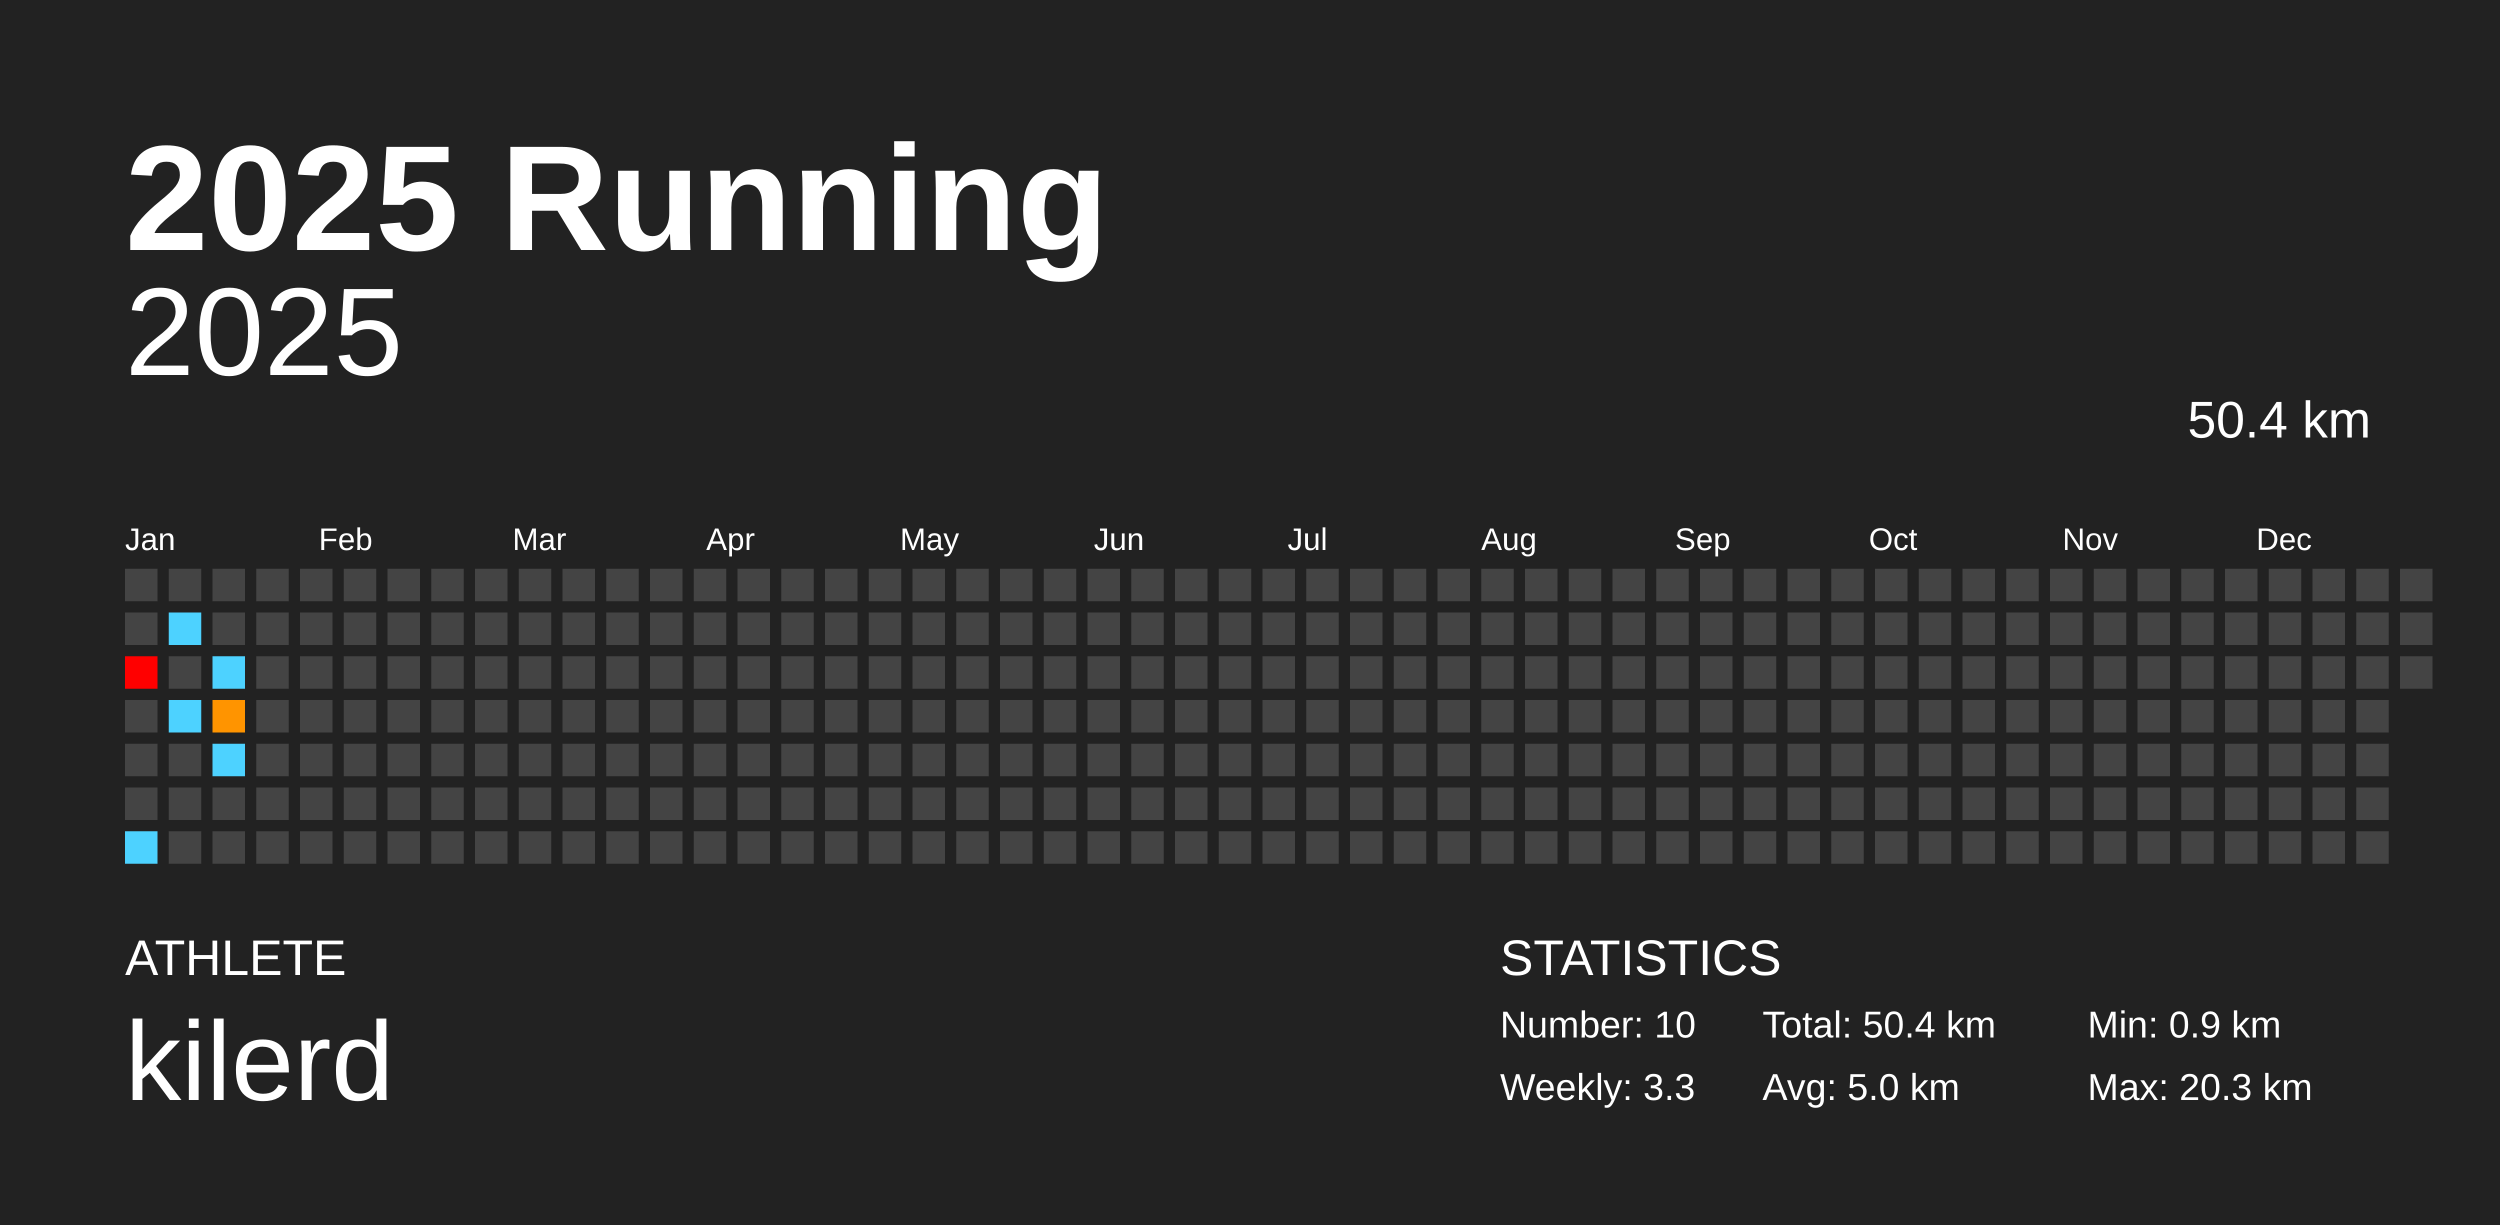
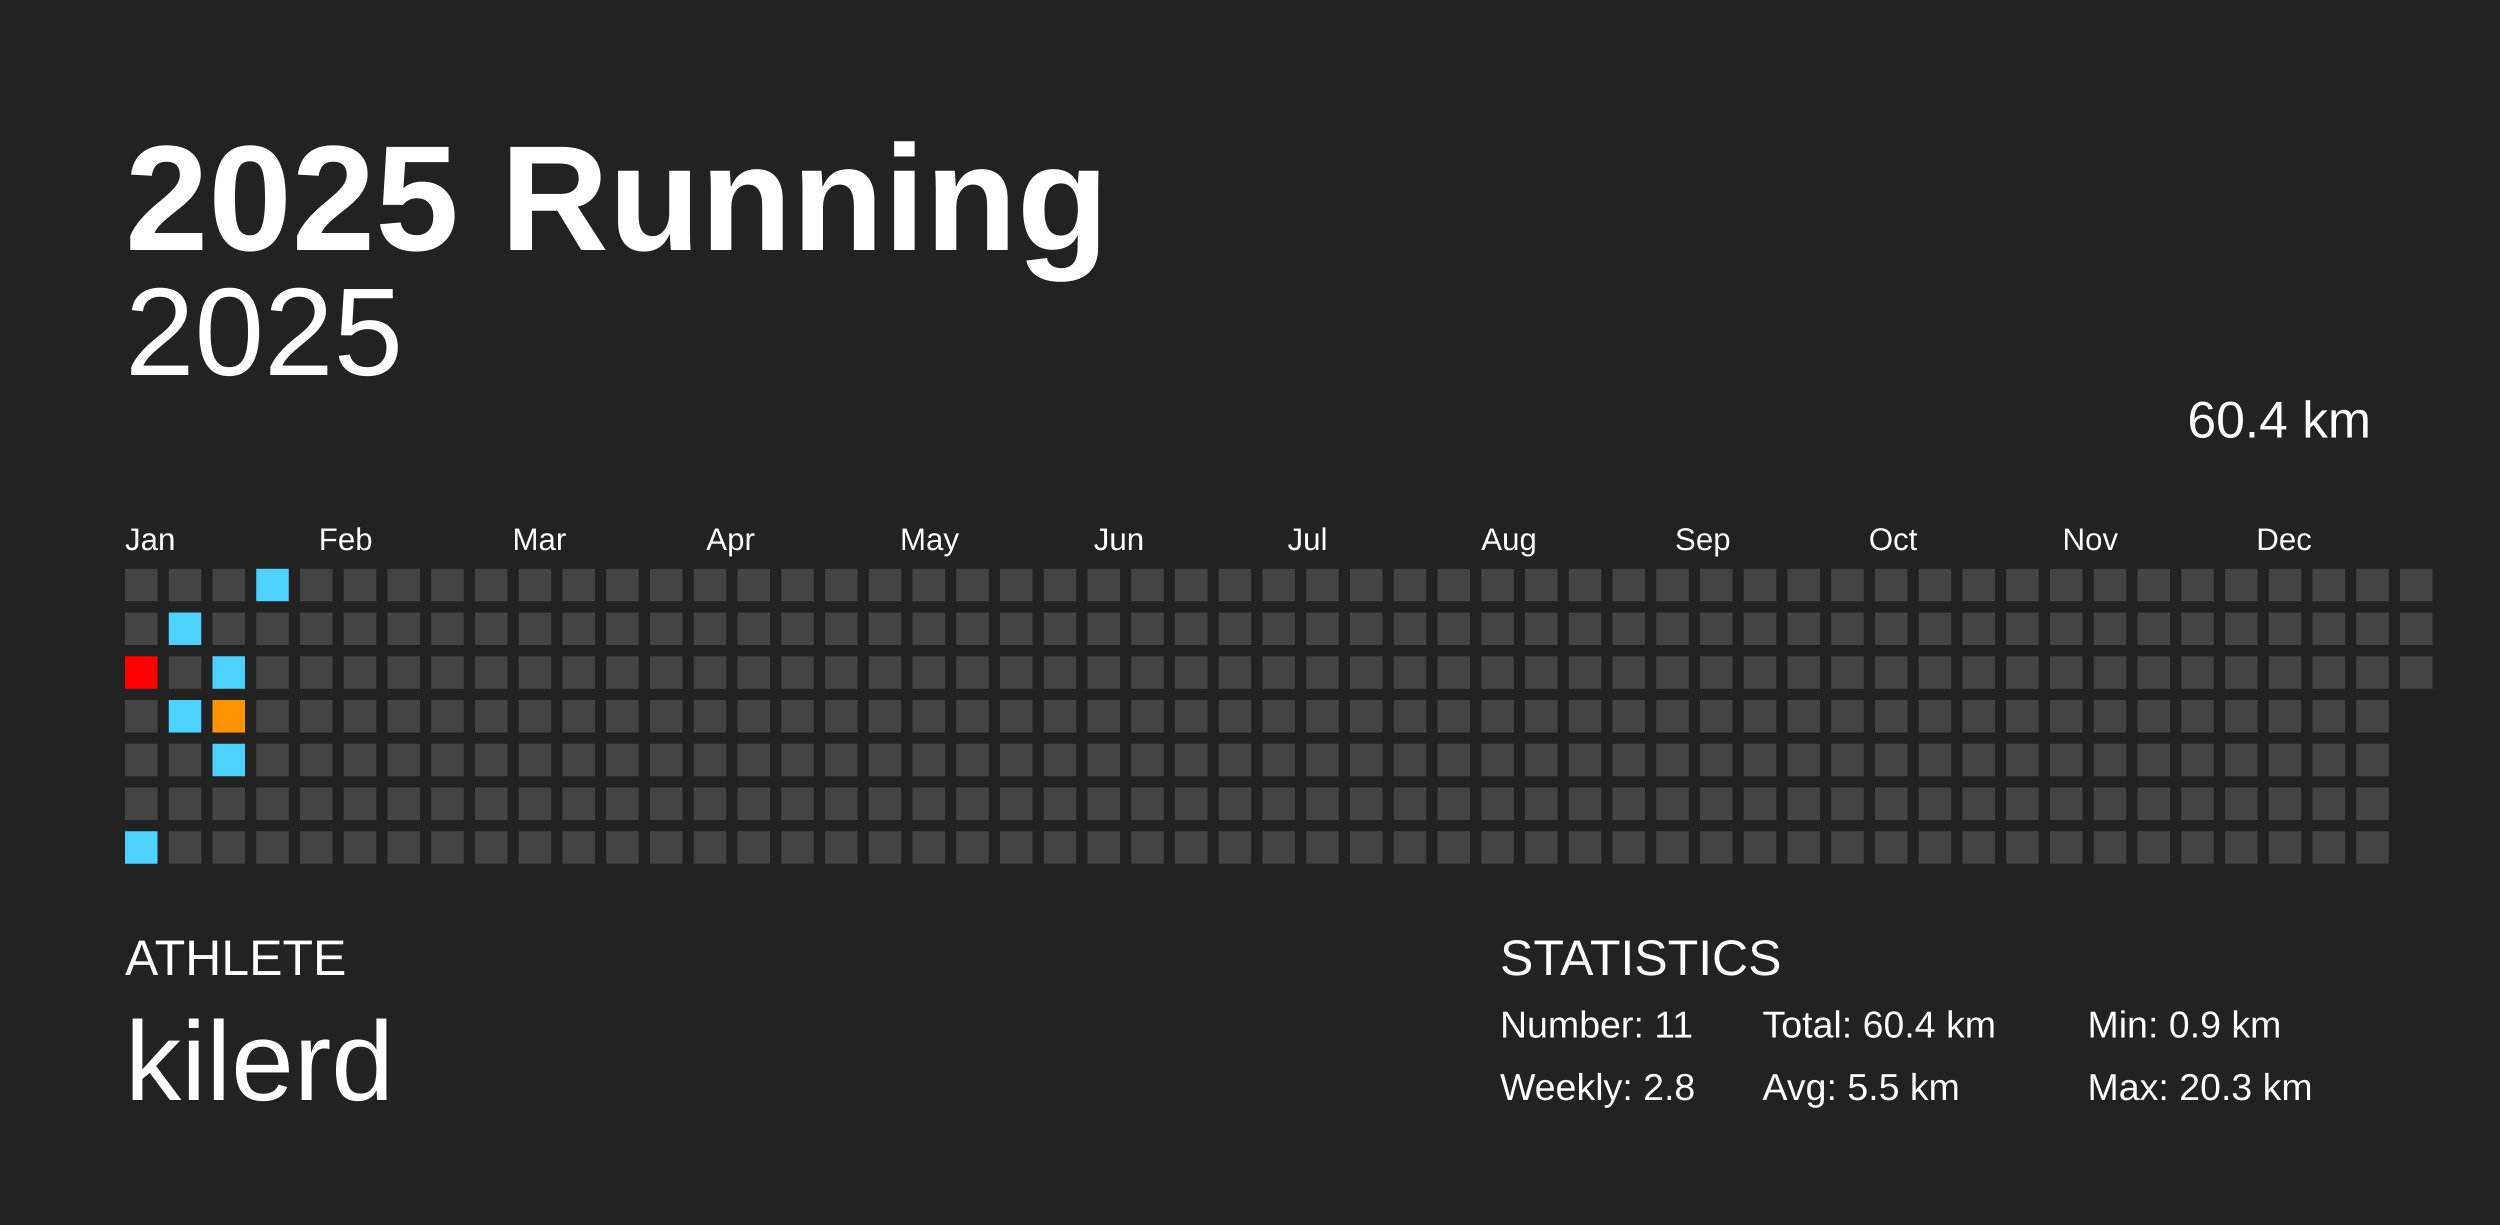
<svg xmlns="http://www.w3.org/2000/svg" baseProfile="full" height="98mm" version="1.1" viewBox="0,0,200,98" width="200mm">
  <defs />
  <rect fill="#222222" height="98" width="200" x="0" y="0" />
  <text fill="#FFFFFF" style="font-size:12px; font-family:Arial; font-weight:bold;" x="10" y="20">2025 Running</text>
  <text fill="#FFFFFF" style="font-size:4px; font-family:Arial" x="10" y="78">ATHLETE</text>
  <text fill="#FFFFFF" style="font-size:9px; font-family:Arial" x="10" y="88">kilerd</text>
  <text fill="#FFFFFF" style="font-size:4px; font-family:Arial" x="120" y="78">STATISTICS</text>
-   <text fill="#FFFFFF" style="font-size:3px; font-family:Arial" x="120" y="83">Number: 10</text>
-   <text fill="#FFFFFF" style="font-size:3px; font-family:Arial" x="120" y="88">Weekly: 3.3</text>
-   <text fill="#FFFFFF" style="font-size:3px; font-family:Arial" x="141" y="83">Total: 50.4 km</text>
-   <text fill="#FFFFFF" style="font-size:3px; font-family:Arial" x="141" y="88">Avg: 5.0 km</text>
+   <text fill="#FFFFFF" style="font-size:3px; font-family:Arial" x="120" y="83">Number: 11</text>
+   <text fill="#FFFFFF" style="font-size:3px; font-family:Arial" x="120" y="88">Weekly: 2.8</text>
+   <text fill="#FFFFFF" style="font-size:3px; font-family:Arial" x="141" y="83">Total: 60.4 km</text>
+   <text fill="#FFFFFF" style="font-size:3px; font-family:Arial" x="141" y="88">Avg: 5.5 km</text>
  <text fill="#FFFFFF" style="font-size:3px; font-family:Arial" x="167" y="83">Min: 0.9 km</text>
  <text fill="#FFFFFF" style="font-size:3px; font-family:Arial" x="167" y="88">Max: 20.3 km</text>
  <text alignment-baseline="hanging" fill="#FFFFFF" style="font-size:10.0px; font-family:Arial;" x="10" y="30">2025</text>
-   <text alignment-baseline="hanging" fill="#FFFFFF" style="font-size:4.125px; font-family:Arial;" x="175" y="35">50.4 km</text>
+   <text alignment-baseline="hanging" fill="#FFFFFF" style="font-size:4.125px; font-family:Arial;" x="175" y="35">60.4 km</text>
  <text fill="#FFFFFF" style="font-size:2.5px; font-family:Arial" x="10.0" y="44">Jan</text>
  <text fill="#FFFFFF" style="font-size:2.5px; font-family:Arial" x="25.5" y="44">Feb</text>
  <text fill="#FFFFFF" style="font-size:2.5px; font-family:Arial" x="41.0" y="44">Mar</text>
  <text fill="#FFFFFF" style="font-size:2.5px; font-family:Arial" x="56.5" y="44">Apr</text>
  <text fill="#FFFFFF" style="font-size:2.5px; font-family:Arial" x="72.0" y="44">May</text>
  <text fill="#FFFFFF" style="font-size:2.5px; font-family:Arial" x="87.5" y="44">Jun</text>
  <text fill="#FFFFFF" style="font-size:2.5px; font-family:Arial" x="103.0" y="44">Jul</text>
  <text fill="#FFFFFF" style="font-size:2.5px; font-family:Arial" x="118.5" y="44">Aug</text>
  <text fill="#FFFFFF" style="font-size:2.5px; font-family:Arial" x="134.0" y="44">Sep</text>
  <text fill="#FFFFFF" style="font-size:2.5px; font-family:Arial" x="149.5" y="44">Oct</text>
  <text fill="#FFFFFF" style="font-size:2.5px; font-family:Arial" x="165.0" y="44">Nov</text>
  <text fill="#FFFFFF" style="font-size:2.5px; font-family:Arial" x="180.5" y="44">Dec</text>
  <rect fill="#444444" height="2.6" width="2.6" x="10.0" y="45.5" />
  <rect fill="#444444" height="2.6" width="2.6" x="10.0" y="49.0" />
  <rect fill="red" height="2.6" width="2.6" x="10.0" y="52.5" />
  <rect fill="#444444" height="2.6" width="2.6" x="10.0" y="56.0" />
  <rect fill="#444444" height="2.6" width="2.6" x="10.0" y="59.5" />
  <rect fill="#444444" height="2.6" width="2.6" x="10.0" y="63.0" />
  <rect fill="#4dd2ff" height="2.6" width="2.6" x="10.0" y="66.5" />
  <rect fill="#444444" height="2.6" width="2.6" x="13.5" y="45.5" />
  <rect fill="#4dd2ff" height="2.6" width="2.6" x="13.5" y="49.0" />
  <rect fill="#444444" height="2.6" width="2.6" x="13.5" y="52.5" />
  <rect fill="#4dd2ff" height="2.6" width="2.6" x="13.5" y="56.0" />
  <rect fill="#444444" height="2.6" width="2.6" x="13.5" y="59.5" />
  <rect fill="#444444" height="2.6" width="2.6" x="13.5" y="63.0" />
  <rect fill="#444444" height="2.6" width="2.6" x="13.5" y="66.5" />
  <rect fill="#444444" height="2.6" width="2.6" x="17.0" y="45.5" />
  <rect fill="#444444" height="2.6" width="2.6" x="17.0" y="49.0" />
  <rect fill="#4dd2ff" height="2.6" width="2.6" x="17.0" y="52.5" />
  <rect fill="#ff9400" height="2.6" width="2.6" x="17.0" y="56.0" />
  <rect fill="#4dd2ff" height="2.6" width="2.6" x="17.0" y="59.5" />
  <rect fill="#444444" height="2.6" width="2.6" x="17.0" y="63.0" />
  <rect fill="#444444" height="2.6" width="2.6" x="17.0" y="66.5" />
-   <rect fill="#444444" height="2.6" width="2.6" x="20.5" y="45.5" />
+   <rect fill="#4dd2ff" height="2.6" width="2.6" x="20.5" y="45.5" />
  <rect fill="#444444" height="2.6" width="2.6" x="20.5" y="49.0" />
  <rect fill="#444444" height="2.6" width="2.6" x="20.5" y="52.5" />
  <rect fill="#444444" height="2.6" width="2.6" x="20.5" y="56.0" />
  <rect fill="#444444" height="2.6" width="2.6" x="20.5" y="59.5" />
  <rect fill="#444444" height="2.6" width="2.6" x="20.5" y="63.0" />
  <rect fill="#444444" height="2.6" width="2.6" x="20.5" y="66.5" />
  <rect fill="#444444" height="2.6" width="2.6" x="24.0" y="45.5" />
  <rect fill="#444444" height="2.6" width="2.6" x="24.0" y="49.0" />
  <rect fill="#444444" height="2.6" width="2.6" x="24.0" y="52.5" />
  <rect fill="#444444" height="2.6" width="2.6" x="24.0" y="56.0" />
  <rect fill="#444444" height="2.6" width="2.6" x="24.0" y="59.5" />
  <rect fill="#444444" height="2.6" width="2.6" x="24.0" y="63.0" />
  <rect fill="#444444" height="2.6" width="2.6" x="24.0" y="66.5" />
  <rect fill="#444444" height="2.6" width="2.6" x="27.5" y="45.5" />
  <rect fill="#444444" height="2.6" width="2.6" x="27.5" y="49.0" />
  <rect fill="#444444" height="2.6" width="2.6" x="27.5" y="52.5" />
  <rect fill="#444444" height="2.6" width="2.6" x="27.5" y="56.0" />
  <rect fill="#444444" height="2.6" width="2.6" x="27.5" y="59.5" />
  <rect fill="#444444" height="2.6" width="2.6" x="27.5" y="63.0" />
  <rect fill="#444444" height="2.6" width="2.6" x="27.5" y="66.5" />
  <rect fill="#444444" height="2.6" width="2.6" x="31.0" y="45.5" />
  <rect fill="#444444" height="2.6" width="2.6" x="31.0" y="49.0" />
  <rect fill="#444444" height="2.6" width="2.6" x="31.0" y="52.5" />
  <rect fill="#444444" height="2.6" width="2.6" x="31.0" y="56.0" />
  <rect fill="#444444" height="2.6" width="2.6" x="31.0" y="59.5" />
  <rect fill="#444444" height="2.6" width="2.6" x="31.0" y="63.0" />
  <rect fill="#444444" height="2.6" width="2.6" x="31.0" y="66.5" />
  <rect fill="#444444" height="2.6" width="2.6" x="34.5" y="45.5" />
  <rect fill="#444444" height="2.6" width="2.6" x="34.5" y="49.0" />
  <rect fill="#444444" height="2.6" width="2.6" x="34.5" y="52.5" />
  <rect fill="#444444" height="2.6" width="2.6" x="34.5" y="56.0" />
  <rect fill="#444444" height="2.6" width="2.6" x="34.5" y="59.5" />
  <rect fill="#444444" height="2.6" width="2.6" x="34.5" y="63.0" />
  <rect fill="#444444" height="2.6" width="2.6" x="34.5" y="66.5" />
  <rect fill="#444444" height="2.6" width="2.6" x="38.0" y="45.5" />
  <rect fill="#444444" height="2.6" width="2.6" x="38.0" y="49.0" />
  <rect fill="#444444" height="2.6" width="2.6" x="38.0" y="52.5" />
  <rect fill="#444444" height="2.6" width="2.6" x="38.0" y="56.0" />
  <rect fill="#444444" height="2.6" width="2.6" x="38.0" y="59.5" />
  <rect fill="#444444" height="2.6" width="2.6" x="38.0" y="63.0" />
  <rect fill="#444444" height="2.6" width="2.6" x="38.0" y="66.5" />
  <rect fill="#444444" height="2.6" width="2.6" x="41.5" y="45.5" />
  <rect fill="#444444" height="2.6" width="2.6" x="41.5" y="49.0" />
  <rect fill="#444444" height="2.6" width="2.6" x="41.5" y="52.5" />
  <rect fill="#444444" height="2.6" width="2.6" x="41.5" y="56.0" />
  <rect fill="#444444" height="2.6" width="2.6" x="41.5" y="59.5" />
  <rect fill="#444444" height="2.6" width="2.6" x="41.5" y="63.0" />
  <rect fill="#444444" height="2.6" width="2.6" x="41.5" y="66.5" />
  <rect fill="#444444" height="2.6" width="2.6" x="45.0" y="45.5" />
  <rect fill="#444444" height="2.6" width="2.6" x="45.0" y="49.0" />
  <rect fill="#444444" height="2.6" width="2.6" x="45.0" y="52.5" />
  <rect fill="#444444" height="2.6" width="2.6" x="45.0" y="56.0" />
  <rect fill="#444444" height="2.6" width="2.6" x="45.0" y="59.5" />
  <rect fill="#444444" height="2.6" width="2.6" x="45.0" y="63.0" />
  <rect fill="#444444" height="2.6" width="2.6" x="45.0" y="66.5" />
  <rect fill="#444444" height="2.6" width="2.6" x="48.5" y="45.5" />
  <rect fill="#444444" height="2.6" width="2.6" x="48.5" y="49.0" />
  <rect fill="#444444" height="2.6" width="2.6" x="48.5" y="52.5" />
  <rect fill="#444444" height="2.6" width="2.6" x="48.5" y="56.0" />
  <rect fill="#444444" height="2.6" width="2.6" x="48.5" y="59.5" />
  <rect fill="#444444" height="2.6" width="2.6" x="48.5" y="63.0" />
  <rect fill="#444444" height="2.6" width="2.6" x="48.5" y="66.5" />
  <rect fill="#444444" height="2.6" width="2.6" x="52.0" y="45.5" />
  <rect fill="#444444" height="2.6" width="2.6" x="52.0" y="49.0" />
  <rect fill="#444444" height="2.6" width="2.6" x="52.0" y="52.5" />
  <rect fill="#444444" height="2.6" width="2.6" x="52.0" y="56.0" />
  <rect fill="#444444" height="2.6" width="2.6" x="52.0" y="59.5" />
  <rect fill="#444444" height="2.6" width="2.6" x="52.0" y="63.0" />
  <rect fill="#444444" height="2.6" width="2.6" x="52.0" y="66.5" />
  <rect fill="#444444" height="2.6" width="2.6" x="55.5" y="45.5" />
  <rect fill="#444444" height="2.6" width="2.6" x="55.5" y="49.0" />
  <rect fill="#444444" height="2.6" width="2.6" x="55.5" y="52.5" />
  <rect fill="#444444" height="2.6" width="2.6" x="55.5" y="56.0" />
  <rect fill="#444444" height="2.6" width="2.6" x="55.5" y="59.5" />
  <rect fill="#444444" height="2.6" width="2.6" x="55.5" y="63.0" />
  <rect fill="#444444" height="2.6" width="2.6" x="55.5" y="66.5" />
  <rect fill="#444444" height="2.6" width="2.6" x="59.0" y="45.5" />
  <rect fill="#444444" height="2.6" width="2.6" x="59.0" y="49.0" />
  <rect fill="#444444" height="2.6" width="2.6" x="59.0" y="52.5" />
  <rect fill="#444444" height="2.6" width="2.6" x="59.0" y="56.0" />
  <rect fill="#444444" height="2.6" width="2.6" x="59.0" y="59.5" />
  <rect fill="#444444" height="2.6" width="2.6" x="59.0" y="63.0" />
  <rect fill="#444444" height="2.6" width="2.6" x="59.0" y="66.5" />
  <rect fill="#444444" height="2.6" width="2.6" x="62.5" y="45.5" />
  <rect fill="#444444" height="2.6" width="2.6" x="62.5" y="49.0" />
  <rect fill="#444444" height="2.6" width="2.6" x="62.5" y="52.5" />
  <rect fill="#444444" height="2.6" width="2.6" x="62.5" y="56.0" />
  <rect fill="#444444" height="2.6" width="2.6" x="62.5" y="59.5" />
  <rect fill="#444444" height="2.6" width="2.6" x="62.5" y="63.0" />
  <rect fill="#444444" height="2.6" width="2.6" x="62.5" y="66.5" />
  <rect fill="#444444" height="2.6" width="2.6" x="66.0" y="45.5" />
  <rect fill="#444444" height="2.6" width="2.6" x="66.0" y="49.0" />
  <rect fill="#444444" height="2.6" width="2.6" x="66.0" y="52.5" />
  <rect fill="#444444" height="2.6" width="2.6" x="66.0" y="56.0" />
  <rect fill="#444444" height="2.6" width="2.6" x="66.0" y="59.5" />
  <rect fill="#444444" height="2.6" width="2.6" x="66.0" y="63.0" />
  <rect fill="#444444" height="2.6" width="2.6" x="66.0" y="66.5" />
  <rect fill="#444444" height="2.6" width="2.6" x="69.5" y="45.5" />
  <rect fill="#444444" height="2.6" width="2.6" x="69.5" y="49.0" />
  <rect fill="#444444" height="2.6" width="2.6" x="69.5" y="52.5" />
  <rect fill="#444444" height="2.6" width="2.6" x="69.5" y="56.0" />
  <rect fill="#444444" height="2.6" width="2.6" x="69.5" y="59.5" />
  <rect fill="#444444" height="2.6" width="2.6" x="69.5" y="63.0" />
  <rect fill="#444444" height="2.6" width="2.6" x="69.5" y="66.5" />
  <rect fill="#444444" height="2.6" width="2.6" x="73.0" y="45.5" />
  <rect fill="#444444" height="2.6" width="2.6" x="73.0" y="49.0" />
  <rect fill="#444444" height="2.6" width="2.6" x="73.0" y="52.5" />
  <rect fill="#444444" height="2.6" width="2.6" x="73.0" y="56.0" />
  <rect fill="#444444" height="2.6" width="2.6" x="73.0" y="59.5" />
  <rect fill="#444444" height="2.6" width="2.6" x="73.0" y="63.0" />
  <rect fill="#444444" height="2.6" width="2.6" x="73.0" y="66.5" />
  <rect fill="#444444" height="2.6" width="2.6" x="76.5" y="45.5" />
  <rect fill="#444444" height="2.6" width="2.6" x="76.5" y="49.0" />
  <rect fill="#444444" height="2.6" width="2.6" x="76.5" y="52.5" />
  <rect fill="#444444" height="2.6" width="2.6" x="76.5" y="56.0" />
  <rect fill="#444444" height="2.6" width="2.6" x="76.5" y="59.5" />
  <rect fill="#444444" height="2.6" width="2.6" x="76.5" y="63.0" />
  <rect fill="#444444" height="2.6" width="2.6" x="76.5" y="66.5" />
  <rect fill="#444444" height="2.6" width="2.6" x="80.0" y="45.5" />
  <rect fill="#444444" height="2.6" width="2.6" x="80.0" y="49.0" />
  <rect fill="#444444" height="2.6" width="2.6" x="80.0" y="52.5" />
  <rect fill="#444444" height="2.6" width="2.6" x="80.0" y="56.0" />
  <rect fill="#444444" height="2.6" width="2.6" x="80.0" y="59.5" />
  <rect fill="#444444" height="2.6" width="2.6" x="80.0" y="63.0" />
  <rect fill="#444444" height="2.6" width="2.6" x="80.0" y="66.5" />
  <rect fill="#444444" height="2.6" width="2.6" x="83.5" y="45.5" />
  <rect fill="#444444" height="2.6" width="2.6" x="83.5" y="49.0" />
  <rect fill="#444444" height="2.6" width="2.6" x="83.5" y="52.5" />
  <rect fill="#444444" height="2.6" width="2.6" x="83.5" y="56.0" />
  <rect fill="#444444" height="2.6" width="2.6" x="83.5" y="59.5" />
  <rect fill="#444444" height="2.6" width="2.6" x="83.5" y="63.0" />
  <rect fill="#444444" height="2.6" width="2.6" x="83.5" y="66.5" />
  <rect fill="#444444" height="2.6" width="2.6" x="87.0" y="45.5" />
  <rect fill="#444444" height="2.6" width="2.6" x="87.0" y="49.0" />
  <rect fill="#444444" height="2.6" width="2.6" x="87.0" y="52.5" />
  <rect fill="#444444" height="2.6" width="2.6" x="87.0" y="56.0" />
  <rect fill="#444444" height="2.6" width="2.6" x="87.0" y="59.5" />
  <rect fill="#444444" height="2.6" width="2.6" x="87.0" y="63.0" />
  <rect fill="#444444" height="2.6" width="2.6" x="87.0" y="66.5" />
  <rect fill="#444444" height="2.6" width="2.6" x="90.5" y="45.5" />
  <rect fill="#444444" height="2.6" width="2.6" x="90.5" y="49.0" />
  <rect fill="#444444" height="2.6" width="2.6" x="90.5" y="52.5" />
  <rect fill="#444444" height="2.6" width="2.6" x="90.5" y="56.0" />
  <rect fill="#444444" height="2.6" width="2.6" x="90.5" y="59.5" />
  <rect fill="#444444" height="2.6" width="2.6" x="90.5" y="63.0" />
  <rect fill="#444444" height="2.6" width="2.6" x="90.5" y="66.5" />
  <rect fill="#444444" height="2.6" width="2.6" x="94.0" y="45.5" />
  <rect fill="#444444" height="2.6" width="2.6" x="94.0" y="49.0" />
  <rect fill="#444444" height="2.6" width="2.6" x="94.0" y="52.5" />
  <rect fill="#444444" height="2.6" width="2.6" x="94.0" y="56.0" />
  <rect fill="#444444" height="2.6" width="2.6" x="94.0" y="59.5" />
  <rect fill="#444444" height="2.6" width="2.6" x="94.0" y="63.0" />
  <rect fill="#444444" height="2.6" width="2.6" x="94.0" y="66.5" />
  <rect fill="#444444" height="2.6" width="2.6" x="97.5" y="45.5" />
  <rect fill="#444444" height="2.6" width="2.6" x="97.5" y="49.0" />
  <rect fill="#444444" height="2.6" width="2.6" x="97.5" y="52.5" />
  <rect fill="#444444" height="2.6" width="2.6" x="97.5" y="56.0" />
  <rect fill="#444444" height="2.6" width="2.6" x="97.5" y="59.5" />
  <rect fill="#444444" height="2.6" width="2.6" x="97.5" y="63.0" />
  <rect fill="#444444" height="2.6" width="2.6" x="97.5" y="66.5" />
  <rect fill="#444444" height="2.6" width="2.6" x="101.0" y="45.5" />
  <rect fill="#444444" height="2.6" width="2.6" x="101.0" y="49.0" />
  <rect fill="#444444" height="2.6" width="2.6" x="101.0" y="52.5" />
  <rect fill="#444444" height="2.6" width="2.6" x="101.0" y="56.0" />
  <rect fill="#444444" height="2.6" width="2.6" x="101.0" y="59.5" />
  <rect fill="#444444" height="2.6" width="2.6" x="101.0" y="63.0" />
  <rect fill="#444444" height="2.6" width="2.6" x="101.0" y="66.5" />
  <rect fill="#444444" height="2.6" width="2.6" x="104.5" y="45.5" />
  <rect fill="#444444" height="2.6" width="2.6" x="104.5" y="49.0" />
  <rect fill="#444444" height="2.6" width="2.6" x="104.5" y="52.5" />
  <rect fill="#444444" height="2.6" width="2.6" x="104.5" y="56.0" />
  <rect fill="#444444" height="2.6" width="2.6" x="104.5" y="59.5" />
  <rect fill="#444444" height="2.6" width="2.6" x="104.5" y="63.0" />
  <rect fill="#444444" height="2.6" width="2.6" x="104.5" y="66.5" />
  <rect fill="#444444" height="2.6" width="2.6" x="108.0" y="45.5" />
  <rect fill="#444444" height="2.6" width="2.6" x="108.0" y="49.0" />
  <rect fill="#444444" height="2.6" width="2.6" x="108.0" y="52.5" />
  <rect fill="#444444" height="2.6" width="2.6" x="108.0" y="56.0" />
  <rect fill="#444444" height="2.6" width="2.6" x="108.0" y="59.5" />
  <rect fill="#444444" height="2.6" width="2.6" x="108.0" y="63.0" />
  <rect fill="#444444" height="2.6" width="2.6" x="108.0" y="66.5" />
  <rect fill="#444444" height="2.6" width="2.6" x="111.5" y="45.5" />
  <rect fill="#444444" height="2.6" width="2.6" x="111.5" y="49.0" />
  <rect fill="#444444" height="2.6" width="2.6" x="111.5" y="52.5" />
  <rect fill="#444444" height="2.6" width="2.6" x="111.5" y="56.0" />
  <rect fill="#444444" height="2.6" width="2.6" x="111.5" y="59.5" />
  <rect fill="#444444" height="2.6" width="2.6" x="111.5" y="63.0" />
  <rect fill="#444444" height="2.6" width="2.6" x="111.5" y="66.5" />
  <rect fill="#444444" height="2.6" width="2.6" x="115.0" y="45.5" />
  <rect fill="#444444" height="2.6" width="2.6" x="115.0" y="49.0" />
  <rect fill="#444444" height="2.6" width="2.6" x="115.0" y="52.5" />
  <rect fill="#444444" height="2.6" width="2.6" x="115.0" y="56.0" />
  <rect fill="#444444" height="2.6" width="2.6" x="115.0" y="59.5" />
  <rect fill="#444444" height="2.6" width="2.6" x="115.0" y="63.0" />
  <rect fill="#444444" height="2.6" width="2.6" x="115.0" y="66.5" />
  <rect fill="#444444" height="2.6" width="2.6" x="118.5" y="45.5" />
  <rect fill="#444444" height="2.6" width="2.6" x="118.5" y="49.0" />
  <rect fill="#444444" height="2.6" width="2.6" x="118.5" y="52.5" />
  <rect fill="#444444" height="2.6" width="2.6" x="118.5" y="56.0" />
  <rect fill="#444444" height="2.6" width="2.6" x="118.5" y="59.5" />
  <rect fill="#444444" height="2.6" width="2.6" x="118.5" y="63.0" />
  <rect fill="#444444" height="2.6" width="2.6" x="118.5" y="66.5" />
  <rect fill="#444444" height="2.6" width="2.6" x="122.0" y="45.5" />
  <rect fill="#444444" height="2.6" width="2.6" x="122.0" y="49.0" />
  <rect fill="#444444" height="2.6" width="2.6" x="122.0" y="52.5" />
  <rect fill="#444444" height="2.6" width="2.6" x="122.0" y="56.0" />
  <rect fill="#444444" height="2.6" width="2.6" x="122.0" y="59.5" />
  <rect fill="#444444" height="2.6" width="2.6" x="122.0" y="63.0" />
  <rect fill="#444444" height="2.6" width="2.6" x="122.0" y="66.5" />
  <rect fill="#444444" height="2.6" width="2.6" x="125.5" y="45.5" />
  <rect fill="#444444" height="2.6" width="2.6" x="125.5" y="49.0" />
  <rect fill="#444444" height="2.6" width="2.6" x="125.5" y="52.5" />
  <rect fill="#444444" height="2.6" width="2.6" x="125.5" y="56.0" />
  <rect fill="#444444" height="2.6" width="2.6" x="125.5" y="59.5" />
  <rect fill="#444444" height="2.6" width="2.6" x="125.5" y="63.0" />
  <rect fill="#444444" height="2.6" width="2.6" x="125.5" y="66.5" />
  <rect fill="#444444" height="2.6" width="2.6" x="129.0" y="45.5" />
  <rect fill="#444444" height="2.6" width="2.6" x="129.0" y="49.0" />
  <rect fill="#444444" height="2.6" width="2.6" x="129.0" y="52.5" />
  <rect fill="#444444" height="2.6" width="2.6" x="129.0" y="56.0" />
  <rect fill="#444444" height="2.6" width="2.6" x="129.0" y="59.5" />
  <rect fill="#444444" height="2.6" width="2.6" x="129.0" y="63.0" />
  <rect fill="#444444" height="2.6" width="2.6" x="129.0" y="66.5" />
  <rect fill="#444444" height="2.6" width="2.6" x="132.5" y="45.5" />
  <rect fill="#444444" height="2.6" width="2.6" x="132.5" y="49.0" />
  <rect fill="#444444" height="2.6" width="2.6" x="132.5" y="52.5" />
  <rect fill="#444444" height="2.6" width="2.6" x="132.5" y="56.0" />
  <rect fill="#444444" height="2.6" width="2.6" x="132.5" y="59.5" />
  <rect fill="#444444" height="2.6" width="2.6" x="132.5" y="63.0" />
  <rect fill="#444444" height="2.6" width="2.6" x="132.5" y="66.5" />
  <rect fill="#444444" height="2.6" width="2.6" x="136.0" y="45.5" />
  <rect fill="#444444" height="2.6" width="2.6" x="136.0" y="49.0" />
  <rect fill="#444444" height="2.6" width="2.6" x="136.0" y="52.5" />
  <rect fill="#444444" height="2.6" width="2.6" x="136.0" y="56.0" />
  <rect fill="#444444" height="2.6" width="2.6" x="136.0" y="59.5" />
  <rect fill="#444444" height="2.6" width="2.6" x="136.0" y="63.0" />
  <rect fill="#444444" height="2.6" width="2.6" x="136.0" y="66.5" />
  <rect fill="#444444" height="2.6" width="2.6" x="139.5" y="45.5" />
  <rect fill="#444444" height="2.6" width="2.6" x="139.5" y="49.0" />
  <rect fill="#444444" height="2.6" width="2.6" x="139.5" y="52.5" />
  <rect fill="#444444" height="2.6" width="2.6" x="139.5" y="56.0" />
  <rect fill="#444444" height="2.6" width="2.6" x="139.5" y="59.5" />
  <rect fill="#444444" height="2.6" width="2.6" x="139.5" y="63.0" />
  <rect fill="#444444" height="2.6" width="2.6" x="139.5" y="66.5" />
  <rect fill="#444444" height="2.6" width="2.6" x="143.0" y="45.5" />
  <rect fill="#444444" height="2.6" width="2.6" x="143.0" y="49.0" />
  <rect fill="#444444" height="2.6" width="2.6" x="143.0" y="52.5" />
  <rect fill="#444444" height="2.6" width="2.6" x="143.0" y="56.0" />
  <rect fill="#444444" height="2.6" width="2.6" x="143.0" y="59.5" />
  <rect fill="#444444" height="2.6" width="2.6" x="143.0" y="63.0" />
  <rect fill="#444444" height="2.6" width="2.6" x="143.0" y="66.5" />
  <rect fill="#444444" height="2.6" width="2.6" x="146.5" y="45.5" />
  <rect fill="#444444" height="2.6" width="2.6" x="146.5" y="49.0" />
  <rect fill="#444444" height="2.6" width="2.6" x="146.5" y="52.5" />
  <rect fill="#444444" height="2.6" width="2.6" x="146.5" y="56.0" />
  <rect fill="#444444" height="2.6" width="2.6" x="146.5" y="59.5" />
  <rect fill="#444444" height="2.6" width="2.6" x="146.5" y="63.0" />
  <rect fill="#444444" height="2.6" width="2.6" x="146.5" y="66.5" />
  <rect fill="#444444" height="2.6" width="2.6" x="150.0" y="45.5" />
  <rect fill="#444444" height="2.6" width="2.6" x="150.0" y="49.0" />
  <rect fill="#444444" height="2.6" width="2.6" x="150.0" y="52.5" />
  <rect fill="#444444" height="2.6" width="2.6" x="150.0" y="56.0" />
  <rect fill="#444444" height="2.6" width="2.6" x="150.0" y="59.5" />
  <rect fill="#444444" height="2.6" width="2.6" x="150.0" y="63.0" />
  <rect fill="#444444" height="2.6" width="2.6" x="150.0" y="66.5" />
  <rect fill="#444444" height="2.6" width="2.6" x="153.5" y="45.5" />
  <rect fill="#444444" height="2.6" width="2.6" x="153.5" y="49.0" />
  <rect fill="#444444" height="2.6" width="2.6" x="153.5" y="52.5" />
  <rect fill="#444444" height="2.6" width="2.6" x="153.5" y="56.0" />
  <rect fill="#444444" height="2.6" width="2.6" x="153.5" y="59.5" />
  <rect fill="#444444" height="2.6" width="2.6" x="153.5" y="63.0" />
  <rect fill="#444444" height="2.6" width="2.6" x="153.5" y="66.5" />
  <rect fill="#444444" height="2.6" width="2.6" x="157.0" y="45.5" />
  <rect fill="#444444" height="2.6" width="2.6" x="157.0" y="49.0" />
  <rect fill="#444444" height="2.6" width="2.6" x="157.0" y="52.5" />
  <rect fill="#444444" height="2.6" width="2.6" x="157.0" y="56.0" />
  <rect fill="#444444" height="2.6" width="2.6" x="157.0" y="59.5" />
  <rect fill="#444444" height="2.6" width="2.6" x="157.0" y="63.0" />
  <rect fill="#444444" height="2.6" width="2.6" x="157.0" y="66.5" />
  <rect fill="#444444" height="2.6" width="2.6" x="160.5" y="45.5" />
  <rect fill="#444444" height="2.6" width="2.6" x="160.5" y="49.0" />
  <rect fill="#444444" height="2.6" width="2.6" x="160.5" y="52.5" />
  <rect fill="#444444" height="2.6" width="2.6" x="160.5" y="56.0" />
  <rect fill="#444444" height="2.6" width="2.6" x="160.5" y="59.5" />
  <rect fill="#444444" height="2.6" width="2.6" x="160.5" y="63.0" />
  <rect fill="#444444" height="2.6" width="2.6" x="160.5" y="66.5" />
  <rect fill="#444444" height="2.6" width="2.6" x="164.0" y="45.5" />
  <rect fill="#444444" height="2.6" width="2.6" x="164.0" y="49.0" />
  <rect fill="#444444" height="2.6" width="2.6" x="164.0" y="52.5" />
  <rect fill="#444444" height="2.6" width="2.6" x="164.0" y="56.0" />
  <rect fill="#444444" height="2.6" width="2.6" x="164.0" y="59.5" />
  <rect fill="#444444" height="2.6" width="2.6" x="164.0" y="63.0" />
  <rect fill="#444444" height="2.6" width="2.6" x="164.0" y="66.5" />
  <rect fill="#444444" height="2.6" width="2.6" x="167.5" y="45.5" />
  <rect fill="#444444" height="2.6" width="2.6" x="167.5" y="49.0" />
  <rect fill="#444444" height="2.6" width="2.6" x="167.5" y="52.5" />
  <rect fill="#444444" height="2.6" width="2.6" x="167.5" y="56.0" />
  <rect fill="#444444" height="2.6" width="2.6" x="167.5" y="59.5" />
  <rect fill="#444444" height="2.6" width="2.6" x="167.5" y="63.0" />
  <rect fill="#444444" height="2.6" width="2.6" x="167.5" y="66.5" />
  <rect fill="#444444" height="2.6" width="2.6" x="171.0" y="45.5" />
  <rect fill="#444444" height="2.6" width="2.6" x="171.0" y="49.0" />
  <rect fill="#444444" height="2.6" width="2.6" x="171.0" y="52.5" />
  <rect fill="#444444" height="2.6" width="2.6" x="171.0" y="56.0" />
  <rect fill="#444444" height="2.6" width="2.6" x="171.0" y="59.5" />
  <rect fill="#444444" height="2.6" width="2.6" x="171.0" y="63.0" />
  <rect fill="#444444" height="2.6" width="2.6" x="171.0" y="66.5" />
  <rect fill="#444444" height="2.6" width="2.6" x="174.5" y="45.5" />
  <rect fill="#444444" height="2.6" width="2.6" x="174.5" y="49.0" />
  <rect fill="#444444" height="2.6" width="2.6" x="174.5" y="52.5" />
  <rect fill="#444444" height="2.6" width="2.6" x="174.5" y="56.0" />
  <rect fill="#444444" height="2.6" width="2.6" x="174.5" y="59.5" />
  <rect fill="#444444" height="2.6" width="2.6" x="174.5" y="63.0" />
  <rect fill="#444444" height="2.6" width="2.6" x="174.5" y="66.5" />
  <rect fill="#444444" height="2.6" width="2.6" x="178.0" y="45.5" />
  <rect fill="#444444" height="2.6" width="2.6" x="178.0" y="49.0" />
  <rect fill="#444444" height="2.6" width="2.6" x="178.0" y="52.5" />
  <rect fill="#444444" height="2.6" width="2.6" x="178.0" y="56.0" />
  <rect fill="#444444" height="2.6" width="2.6" x="178.0" y="59.5" />
  <rect fill="#444444" height="2.6" width="2.6" x="178.0" y="63.0" />
  <rect fill="#444444" height="2.6" width="2.6" x="178.0" y="66.5" />
  <rect fill="#444444" height="2.6" width="2.6" x="181.5" y="45.5" />
  <rect fill="#444444" height="2.6" width="2.6" x="181.5" y="49.0" />
  <rect fill="#444444" height="2.6" width="2.6" x="181.5" y="52.5" />
  <rect fill="#444444" height="2.6" width="2.6" x="181.5" y="56.0" />
  <rect fill="#444444" height="2.6" width="2.6" x="181.5" y="59.5" />
  <rect fill="#444444" height="2.6" width="2.6" x="181.5" y="63.0" />
  <rect fill="#444444" height="2.6" width="2.6" x="181.5" y="66.5" />
  <rect fill="#444444" height="2.6" width="2.6" x="185.0" y="45.5" />
  <rect fill="#444444" height="2.6" width="2.6" x="185.0" y="49.0" />
  <rect fill="#444444" height="2.6" width="2.6" x="185.0" y="52.5" />
  <rect fill="#444444" height="2.6" width="2.6" x="185.0" y="56.0" />
  <rect fill="#444444" height="2.6" width="2.6" x="185.0" y="59.5" />
  <rect fill="#444444" height="2.6" width="2.6" x="185.0" y="63.0" />
  <rect fill="#444444" height="2.6" width="2.6" x="185.0" y="66.5" />
  <rect fill="#444444" height="2.6" width="2.6" x="188.5" y="45.5" />
  <rect fill="#444444" height="2.6" width="2.6" x="188.5" y="49.0" />
  <rect fill="#444444" height="2.6" width="2.6" x="188.5" y="52.5" />
  <rect fill="#444444" height="2.6" width="2.6" x="188.5" y="56.0" />
  <rect fill="#444444" height="2.6" width="2.6" x="188.5" y="59.5" />
  <rect fill="#444444" height="2.6" width="2.6" x="188.5" y="63.0" />
  <rect fill="#444444" height="2.6" width="2.6" x="188.5" y="66.5" />
  <rect fill="#444444" height="2.6" width="2.6" x="192.0" y="45.5" />
  <rect fill="#444444" height="2.6" width="2.6" x="192.0" y="49.0" />
  <rect fill="#444444" height="2.6" width="2.6" x="192.0" y="52.5" />
</svg>
